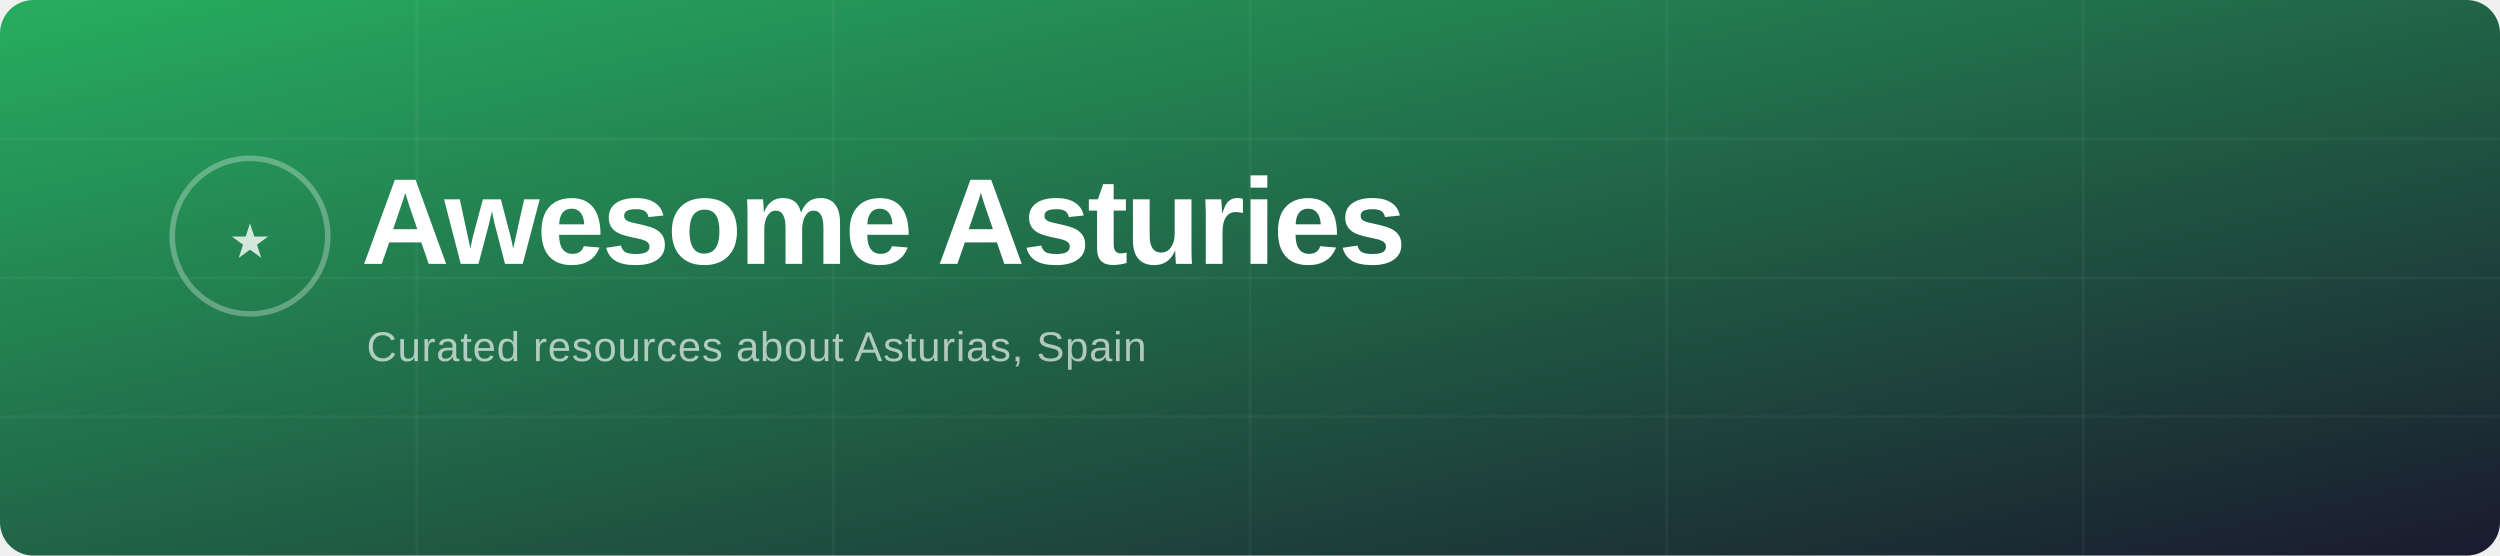
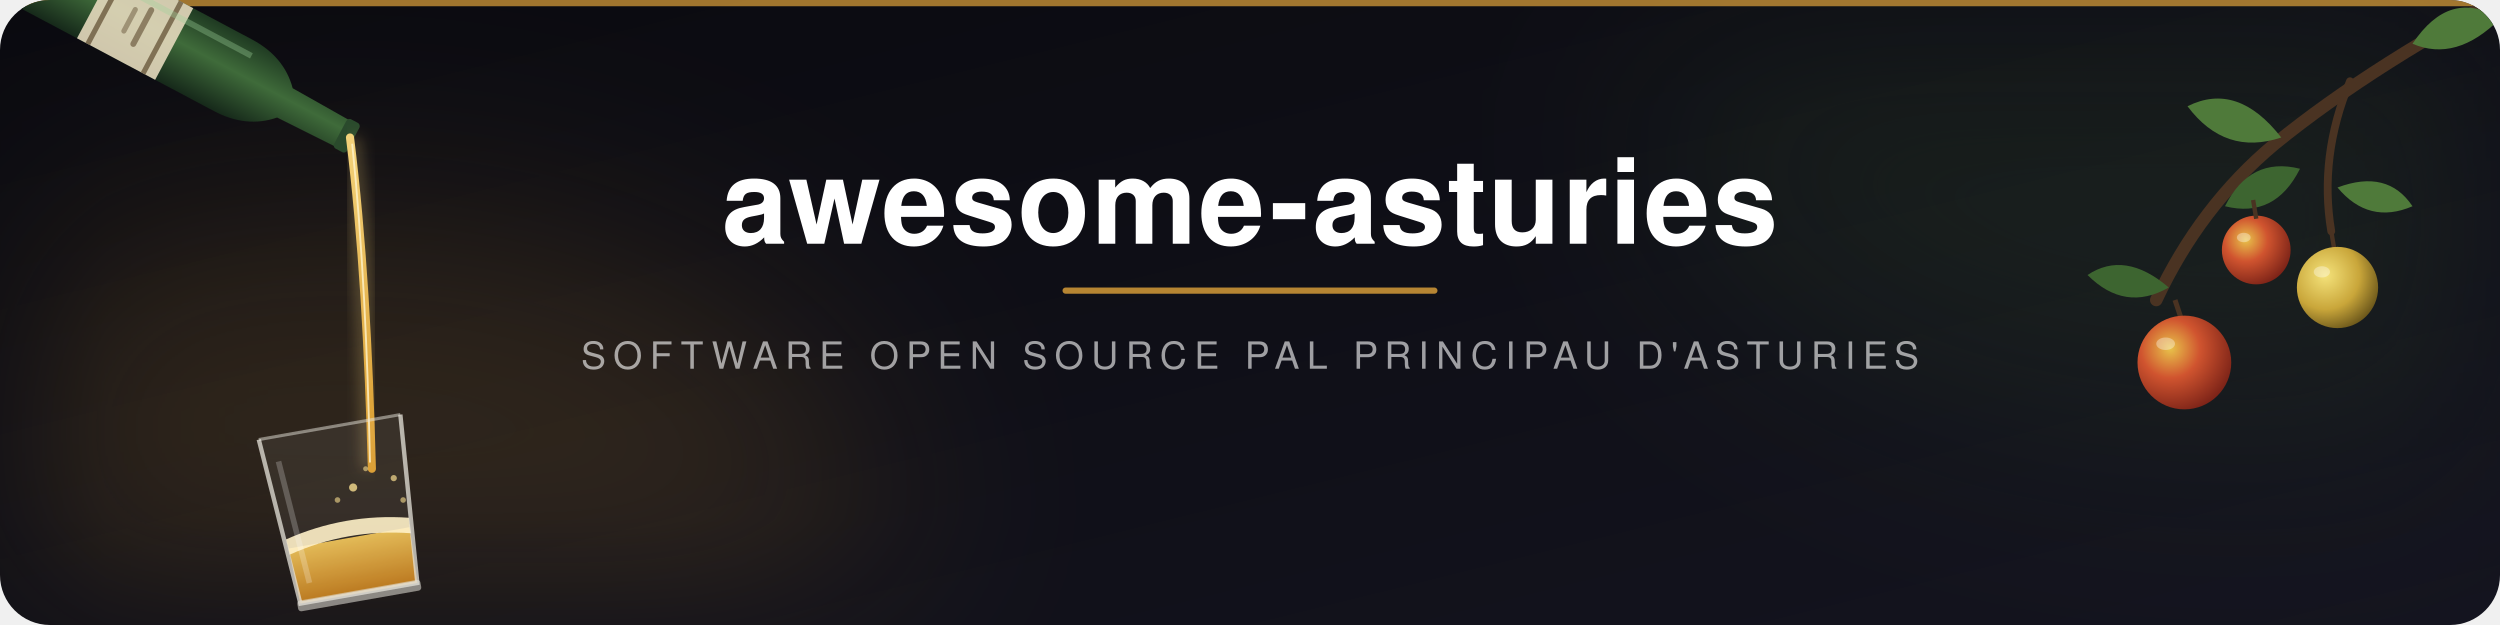
- <svg xmlns="http://www.w3.org/2000/svg" viewBox="0 0 900 200" width="900" height="200">
+ <svg xmlns="http://www.w3.org/2000/svg" viewBox="0 0 800 200" width="800" height="200">
  <defs>
-     <linearGradient id="bg" x1="0%" y1="0%" x2="100%" y2="100%">
-       <stop offset="0%" stop-color="#27ae60" />
-       <stop offset="100%" stop-color="#1a1a2e" />
+     <clipPath id="c-clip">
+       <rect width="800" height="200" rx="16" />
+     </clipPath>
+     <linearGradient id="c-bg" x1="0%" y1="0%" x2="100%" y2="100%">
+       <stop offset="0%" stop-color="#0a0a0f" />
+       <stop offset="100%" stop-color="#14141f" />
    </linearGradient>
+     <linearGradient id="c-glass" x1="0" y1="0" x2="1" y2="0">
+       <stop offset="0%" stop-color="#1f3a22" />
+       <stop offset="45%" stop-color="#3f6b3a" />
+       <stop offset="100%" stop-color="#16291a" />
+     </linearGradient>
+     <linearGradient id="c-stream" x1="0" y1="0" x2="0" y2="1">
+       <stop offset="0%" stop-color="#f3d27a" />
+       <stop offset="100%" stop-color="#d99a2b" />
+     </linearGradient>
+     <linearGradient id="c-cider" x1="0" y1="0" x2="0" y2="1">
+       <stop offset="0%" stop-color="#f2c75c" />
+       <stop offset="100%" stop-color="#c7801f" />
+     </linearGradient>
+     <radialGradient id="c-red" cx="35%" cy="35%" r="70%">
+       <stop offset="0%" stop-color="#e8c24a" />
+       <stop offset="45%" stop-color="#d0542f" />
+       <stop offset="100%" stop-color="#7e2418" />
+     </radialGradient>
+     <radialGradient id="c-yellow" cx="35%" cy="35%" r="70%">
+       <stop offset="0%" stop-color="#f4e27a" />
+       <stop offset="60%" stop-color="#c9a63a" />
+       <stop offset="100%" stop-color="#6f5a1c" />
+     </radialGradient>
+     <filter id="c-blur" x="-50%" y="-50%" width="200%" height="200%">
+       <feGaussianBlur stdDeviation="36" />
+     </filter>
+     <filter id="c-glow">
+       <feGaussianBlur stdDeviation="2" />
+     </filter>
  </defs>
-   <rect width="900" height="200" rx="12" fill="url(#bg)" />
-   <g stroke="#ffffff" stroke-opacity="0.04" stroke-width="1">
-     <line x1="0" y1="50" x2="900" y2="50" />
-     <line x1="0" y1="100" x2="900" y2="100" />
-     <line x1="0" y1="150" x2="900" y2="150" />
-     <line x1="150" y1="0" x2="150" y2="200" />
-     <line x1="300" y1="0" x2="300" y2="200" />
-     <line x1="450" y1="0" x2="450" y2="200" />
-     <line x1="600" y1="0" x2="600" y2="200" />
-     <line x1="750" y1="0" x2="750" y2="200" />
+   <g clip-path="url(#c-clip)">
+     <rect width="800" height="200" fill="url(#c-bg)" />
+     <ellipse cx="110" cy="170" rx="170" ry="100" fill="#e0a23a" opacity="0.16" filter="url(#c-blur)" />
+     <ellipse cx="720" cy="40" rx="190" ry="100" fill="#4f7a3a" opacity="0.14" filter="url(#c-blur)" />
+     <rect width="800" height="2" fill="#e0a23a" opacity="0.7" />
+     <g transform="translate(112,44) rotate(118) scale(1.18)">
+       <path d="M-4 0 L4 0 L4.5 20 Q11 26 11 36 L11 98 Q11 102 7 102 L-7 102 Q-11 102 -11 98 L-11 36 Q-11 26 -4.5 20 Z" fill="url(#c-glass)" />
+       <rect x="-4.5" y="-1" width="9" height="4" rx="1" fill="#2a4a2c" />
+       <rect x="-11" y="54" width="22" height="24" fill="#e8dcc0" opacity="0.88" />
+       <rect x="-11" y="57" width="22" height="1.4" fill="#5d4a2e" opacity="0.7" />
+       <rect x="-11" y="74" width="22" height="1.4" fill="#5d4a2e" opacity="0.7" />
+       <rect x="-6" y="63" width="12" height="1.6" rx="0.8" fill="#5d4a2e" opacity="0.6" />
+       <rect x="-4" y="67" width="8" height="1.4" rx="0.7" fill="#5d4a2e" opacity="0.45" />
+       <path d="M-7 34 L-7 96" stroke="#9fd09a" stroke-width="1.6" opacity="0.35" />
+     </g>
+     <path d="M112 44 C 116 76, 118 112, 119 150" fill="none" stroke="#f3d27a" stroke-width="7" opacity="0.22" filter="url(#c-glow)" />
+     <path d="M112 44 C 116 76, 118 112, 119 150" fill="none" stroke="url(#c-stream)" stroke-width="2.6" stroke-linecap="round" />
+     <path d="M112.7 46 C 116 78, 117.6 112, 118.4 148" fill="none" stroke="#fff4cc" stroke-width="0.6" opacity="0.8" />
+     <g transform="rotate(-10 112 168)">
+       <path d="M88 136 L134 136 L130 190 L92 190 Z" fill="#ffffff" opacity="0.06" />
+       <path d="M91.3 172 L130.7 172 L130 190 L92 190 Z" fill="url(#c-cider)" opacity="0.92" />
+       <path d="M91 169 Q111 164 131 169 L130.8 174 Q111 169 91.3 174 Z" fill="#fff1c8" opacity="0.9" />
+       <path d="M88 136 L92 190 L130 190 L134 136" fill="none" stroke="#e6e3da" stroke-width="1.4" opacity="0.75" />
+       <path d="M88 136 L134 136" stroke="#e6e3da" stroke-width="1" opacity="0.5" />
+       <path d="M93 144 L96 184" stroke="#ffffff" stroke-width="1.8" opacity="0.22" />
+       <rect x="91" y="189" width="40" height="3.5" rx="1" fill="#e6e3da" opacity="0.55" />
+     </g>
+     <g fill="#f6dc8e">
+       <circle cx="113" cy="156" r="1.3" opacity="0.8" />
+       <circle cx="126" cy="153" r="1" opacity="0.7" />
+       <circle cx="108" cy="160" r="0.9" opacity="0.6" />
+       <circle cx="129" cy="160" r="0.9" opacity="0.6" />
+       <circle cx="117" cy="150" r="0.8" opacity="0.6" />
+     </g>
+     <g>
+       <path d="M810 -6 Q760 20 728 46 Q704 66 690 96" fill="none" stroke="#4a3322" stroke-width="4" stroke-linecap="round" />
+       <path d="M752 26 Q742 50 746 74" fill="none" stroke="#4a3322" stroke-width="2.5" stroke-linecap="round" />
+       <g fill="#4f7a3a">
+         <path d="M772 14 Q784 -4 800 6 Q786 20 772 14 Z" />
+         <path d="M730 44 Q716 26 700 34 Q712 50 730 44 Z" />
+         <path d="M712 66 Q720 50 736 54 Q728 70 712 66 Z" fill="#3d6530" />
+         <path d="M748 60 Q764 54 772 66 Q758 72 748 60 Z" />
+         <path d="M694 92 Q680 80 668 88 Q680 100 694 92 Z" fill="#3d6530" />
+       </g>
+       <path d="M696 96 L698 102" stroke="#4a3322" stroke-width="1.6" />
+       <circle cx="699" cy="116" r="15" fill="url(#c-red)" />
+       <path d="M746 74 L747 80" stroke="#4a3322" stroke-width="1.4" />
+       <circle cx="748" cy="92" r="13" fill="url(#c-yellow)" />
+       <circle cx="722" cy="80" r="11" fill="url(#c-red)" />
+       <path d="M721 64 L722 70" stroke="#4a3322" stroke-width="1.4" />
+       <g fill="#ffffff" opacity="0.35">
+         <ellipse cx="693" cy="110" rx="3" ry="2" />
+         <ellipse cx="743" cy="87" rx="2.6" ry="1.8" />
+         <ellipse cx="718" cy="76" rx="2.2" ry="1.5" />
+       </g>
+     </g>
+     <text x="400" y="78" text-anchor="middle" font-family="system-ui, -apple-system, 'Segoe UI', Helvetica, Arial, sans-serif" font-size="38" fill="#ffffff" font-weight="700" letter-spacing="0.5">awesome-asturies</text>
+     <rect x="340" y="92" width="120" height="2" rx="1" fill="#e0a23a" opacity="0.8" />
+     <text x="400" y="118" text-anchor="middle" font-family="system-ui, -apple-system, 'Segoe UI', Helvetica, Arial, sans-serif" font-size="12" fill="rgba(255,255,255,0.6)" font-weight="400" letter-spacing="2.4">SOFTWARE OPEN SOURCE PAL PRINCIPAU D'ASTURIES</text>
  </g>
-   <g transform="translate(60, 55)">
-     <circle cx="30" cy="30" r="28" fill="none" stroke="#ffffff" stroke-width="2" opacity="0.3" />
-     <text x="30" y="38" text-anchor="middle" font-family="monospace" font-size="24" fill="#ffffff" opacity="0.8">★</text>
-   </g>
-   <text x="130" y="95" font-family="'Segoe UI', 'Helvetica Neue', Arial, sans-serif" font-size="44" font-weight="700" fill="#ffffff" letter-spacing="-1">Awesome Asturies</text>
-   <text x="132" y="130" font-family="'Segoe UI', 'Helvetica Neue', Arial, sans-serif" font-size="15" fill="#ffffff" opacity="0.65" letter-spacing="0.3">Curated resources about Asturias, Spain</text>
</svg>
